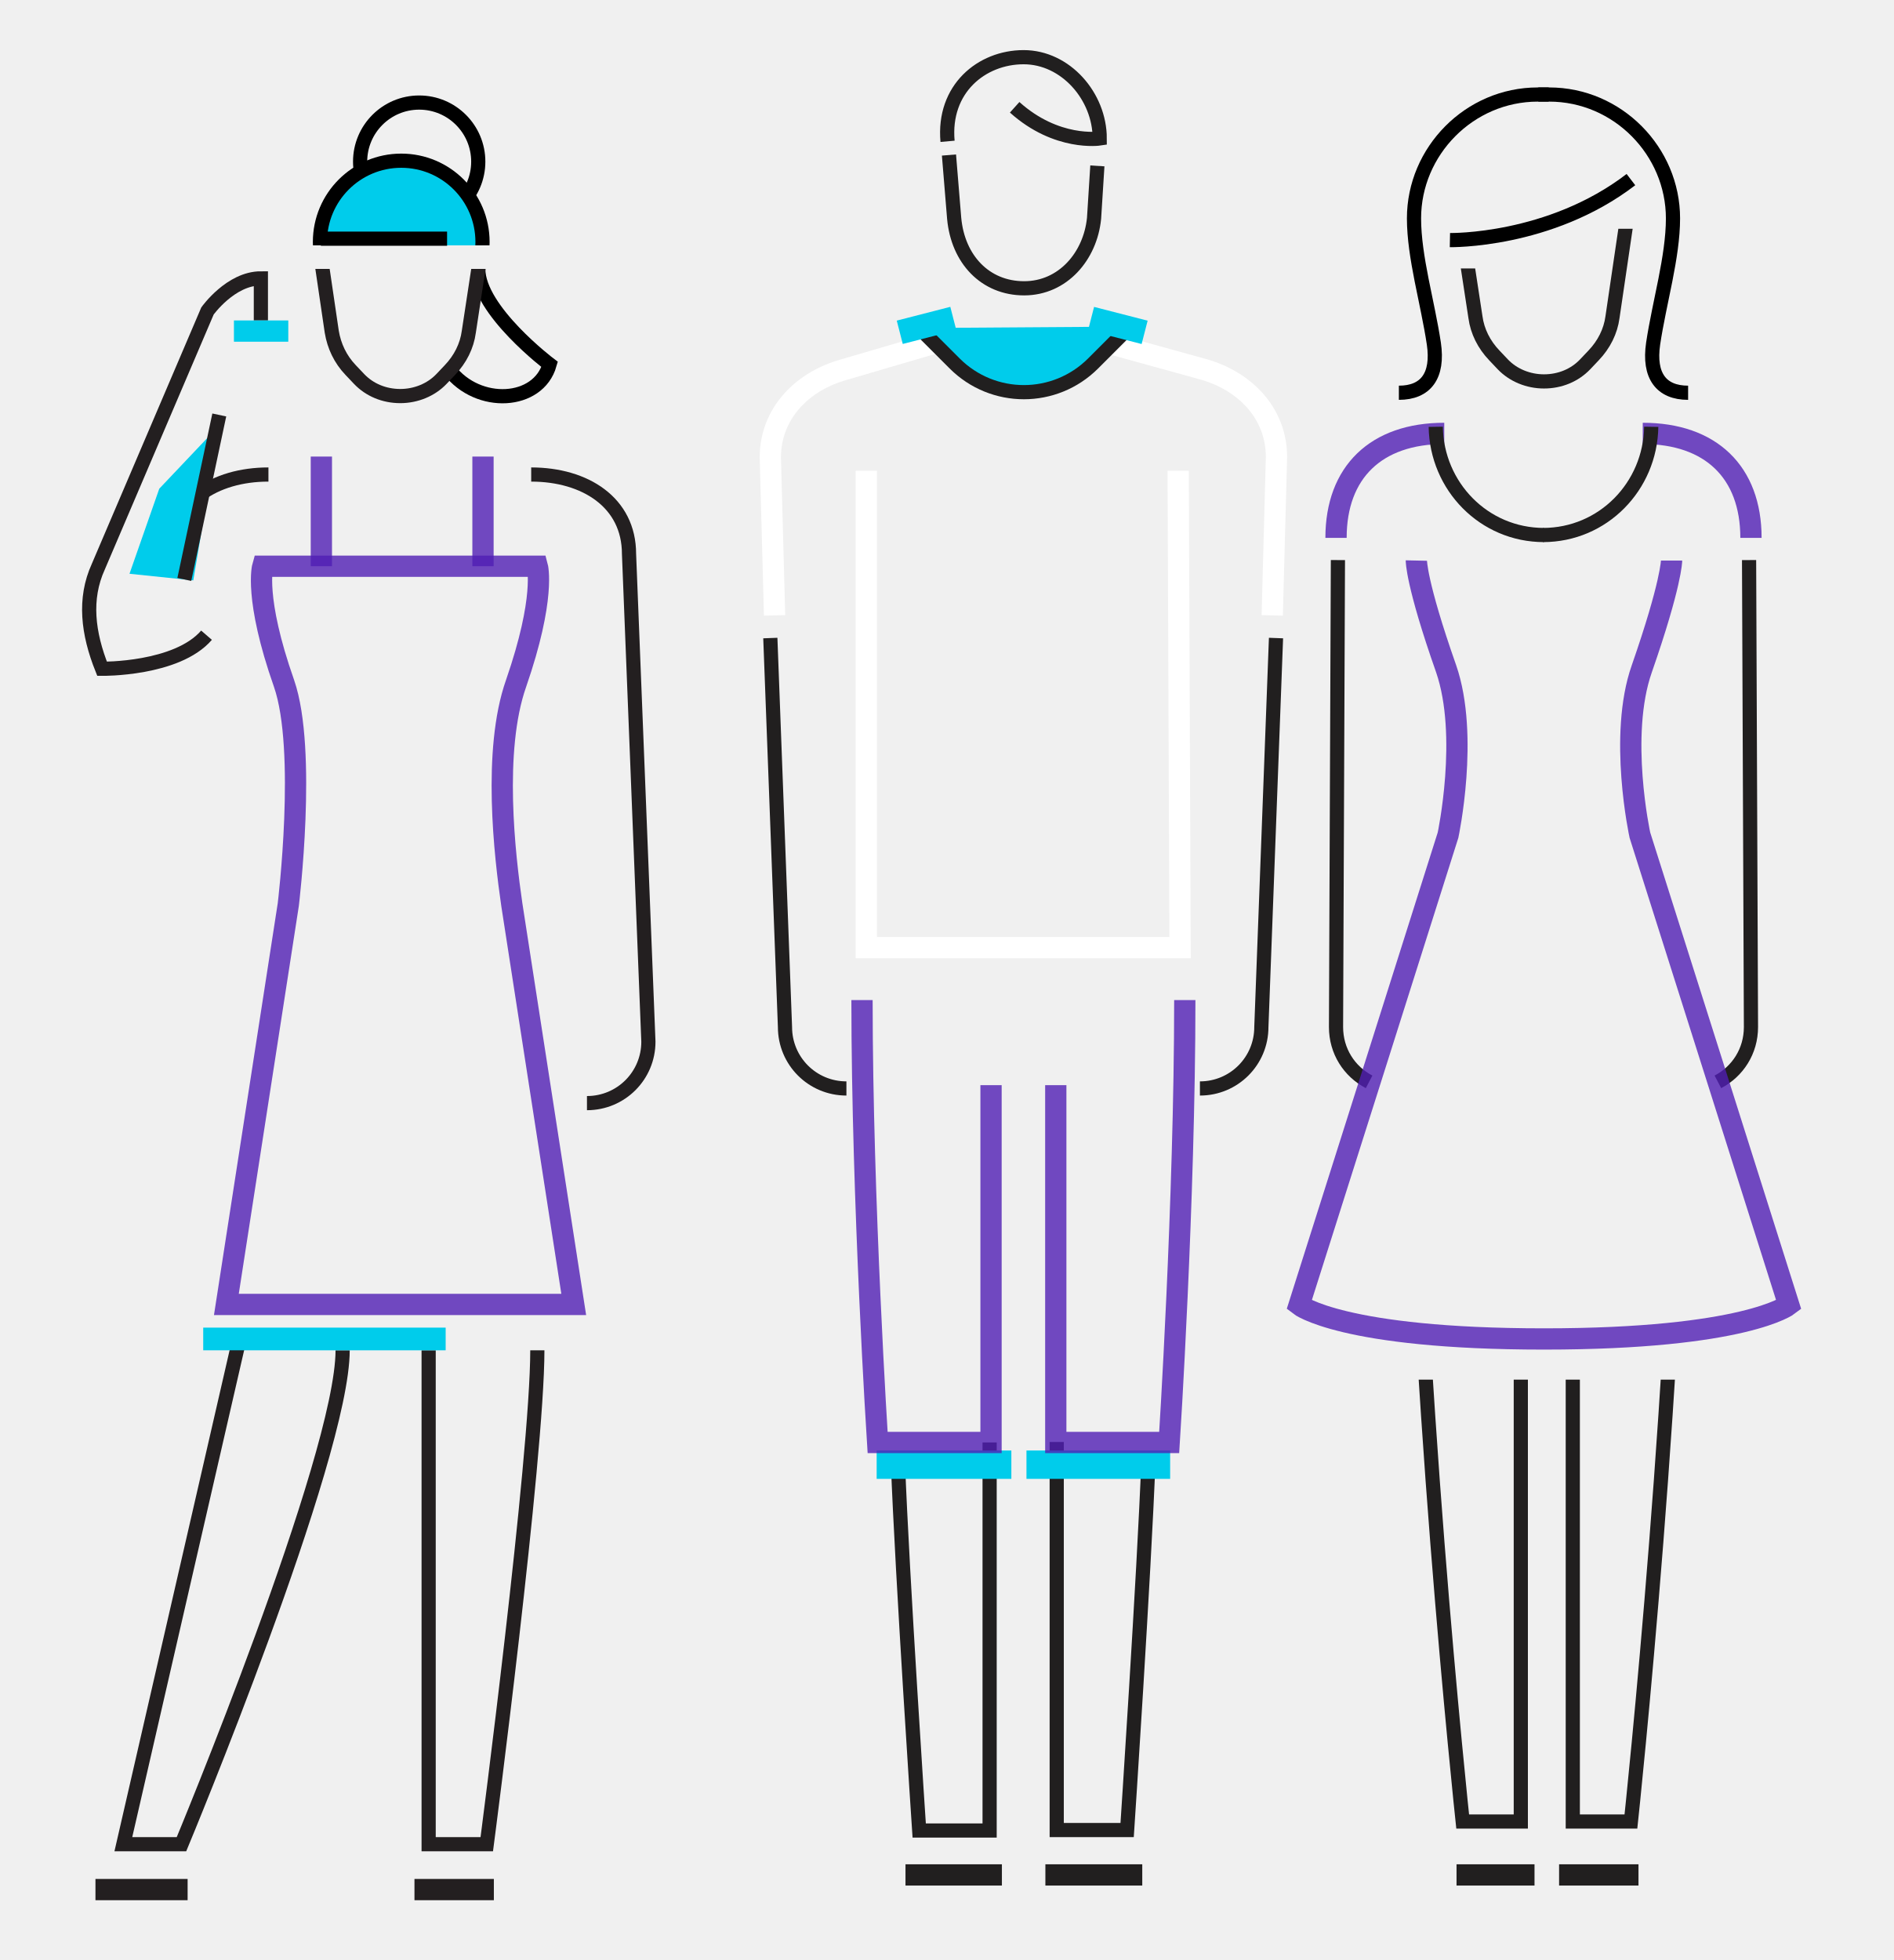
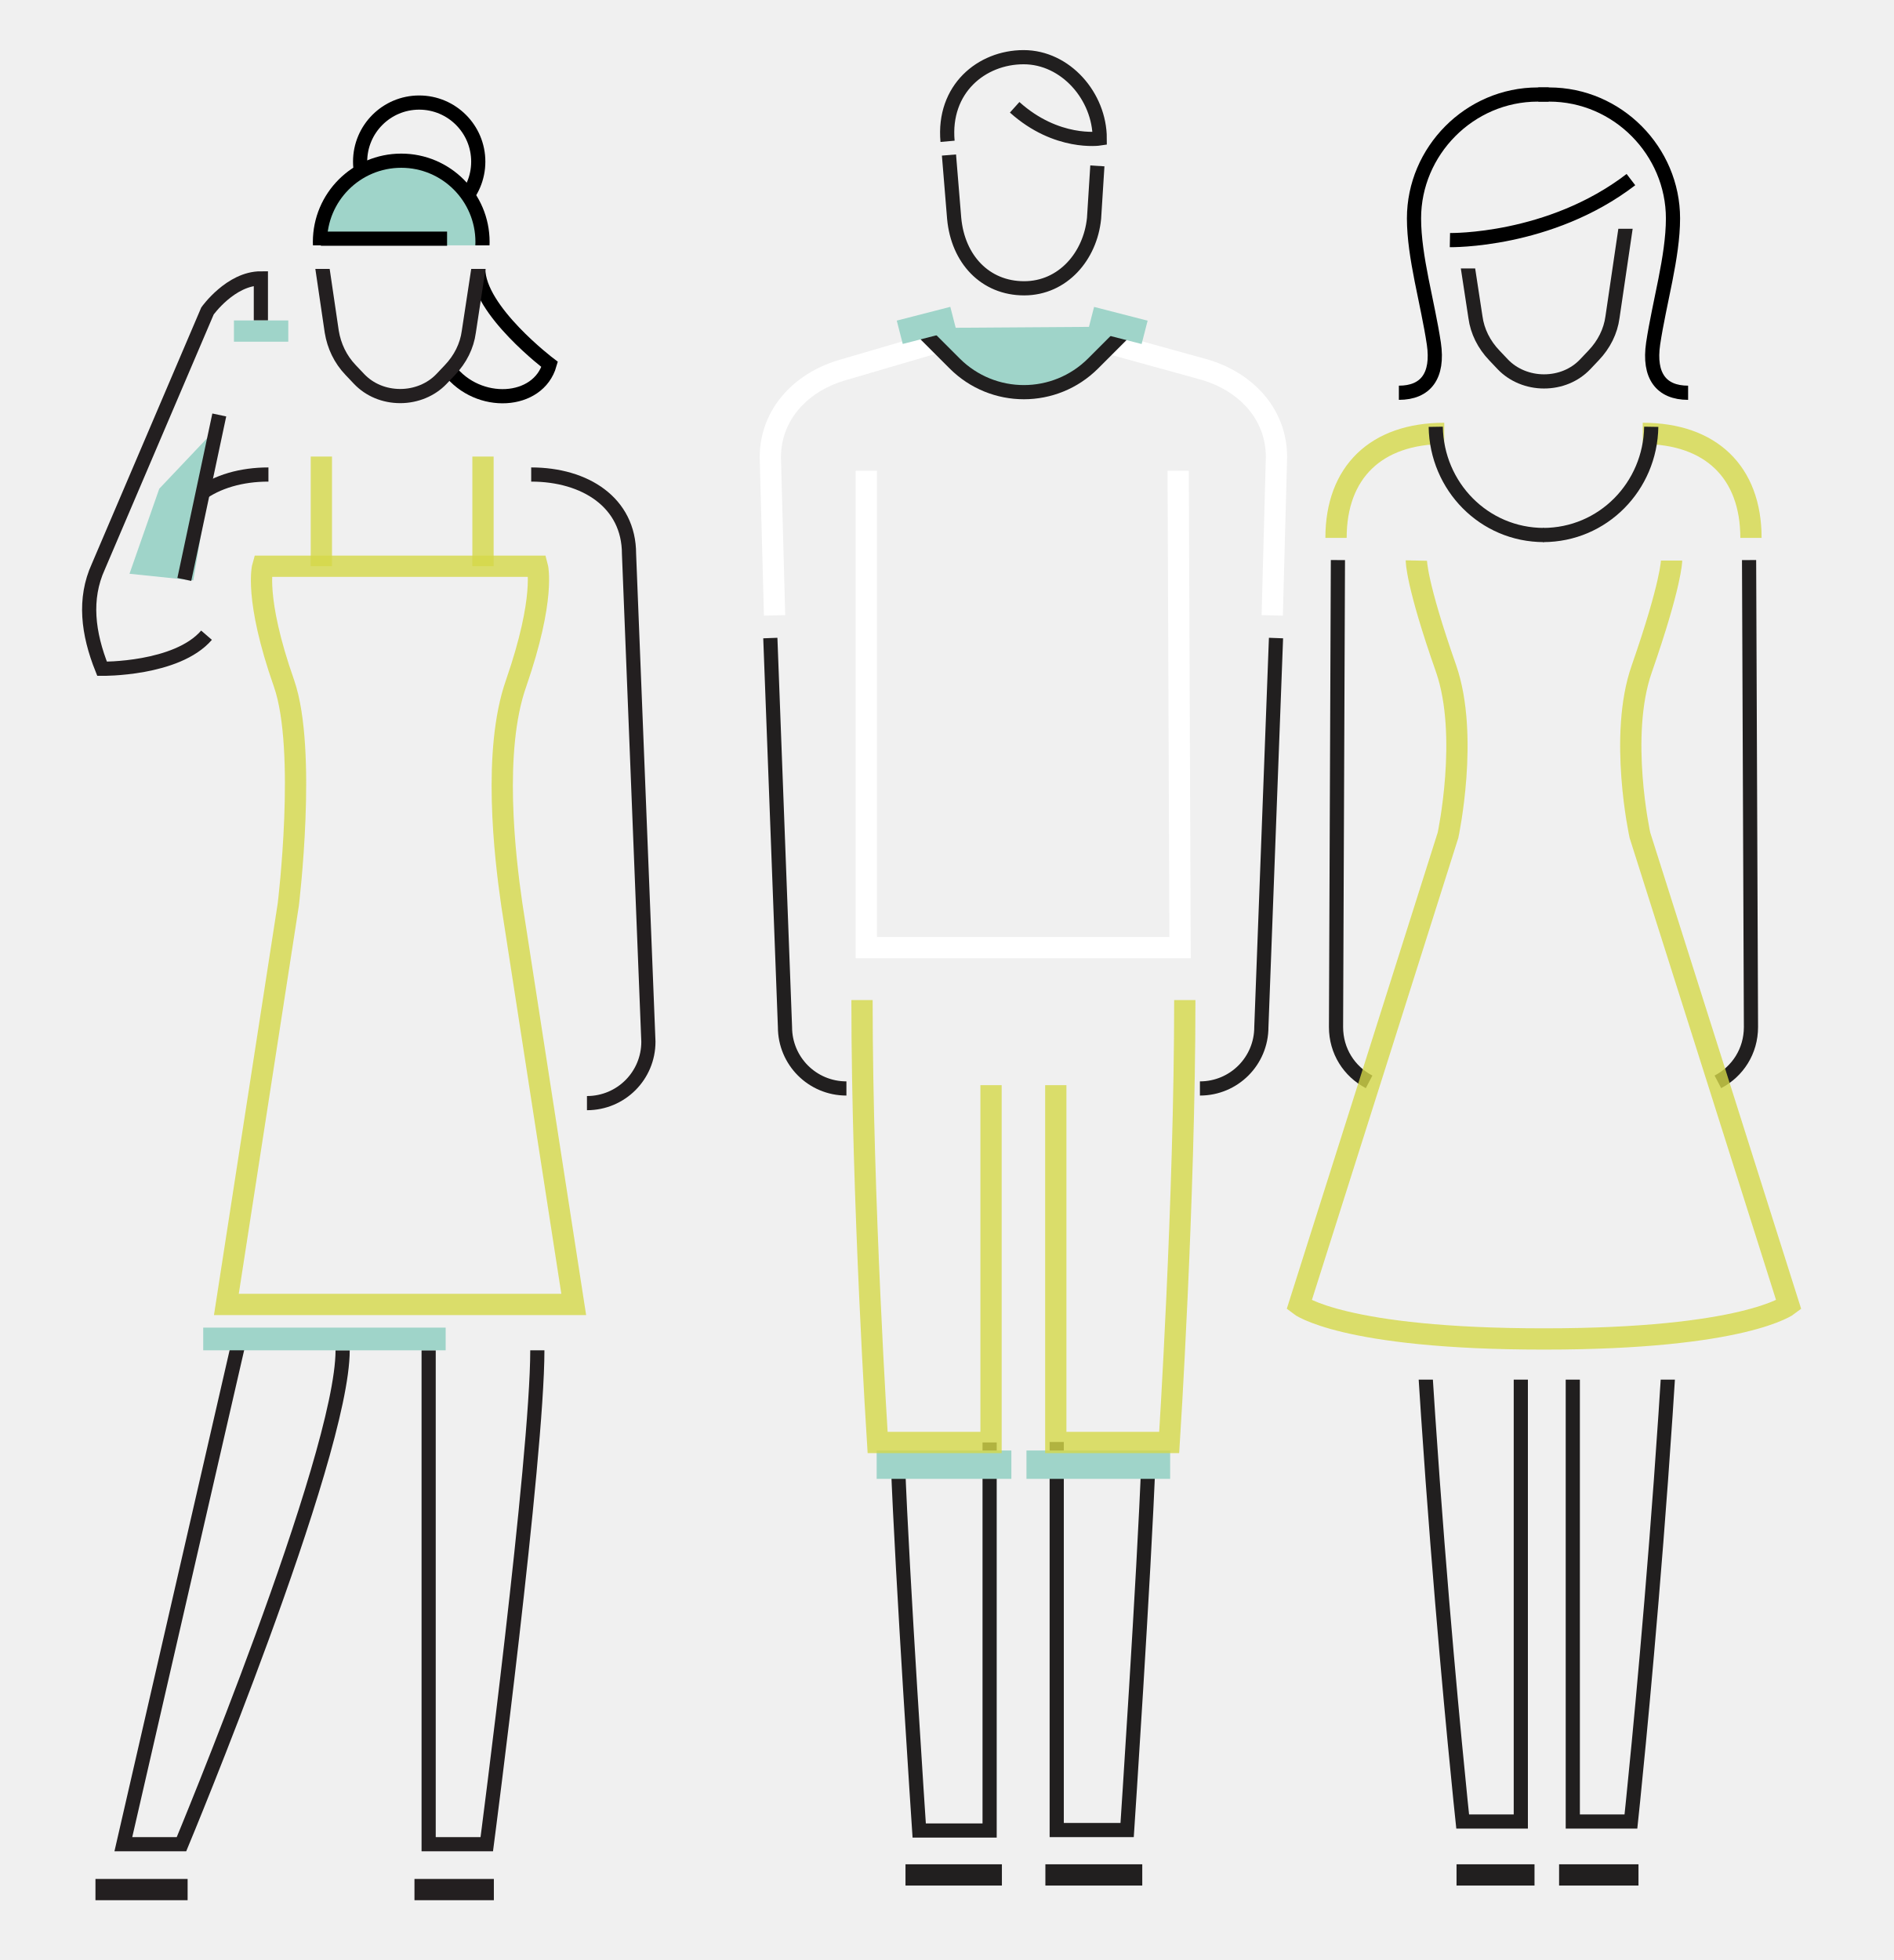
<svg xmlns="http://www.w3.org/2000/svg" xmlns:xlink="http://www.w3.org/1999/xlink" version="1.1" id="Layer_1" x="0px" y="0px" viewBox="0 0 400.7 414.7" style="enable-background:new 0 0 400.7 414.7;" xml:space="preserve">
  <style type="text/css">
- 	.st0{fill:none;stroke:#211F1F;stroke-width:3;stroke-miterlimit:10;}
- 	.st1{fill:none;stroke:#501eb4;stroke-width:4.5;stroke-miterlimit:10;opacity:0.8;}
- 	.st2{fill:none;stroke:#000000;stroke-width:3;stroke-miterlimit:10;}
- 	.st3{clip-path:url(#XMLID_2_);fill:none;stroke:#211F1F;stroke-width:3;stroke-miterlimit:10;}
- 	.st4{clip-path:url(#XMLID_3_);}
- 	.st5{fill:none;stroke:#211F1F;stroke-width:4.5;stroke-miterlimit:10;}
- 	.st6{fill:none;stroke:#00B48D;stroke-width:3;stroke-miterlimit:10;}
- 	.st7{fill:none;stroke:#00CCEB;stroke-width:6;stroke-miterlimit:10;}
- 	.st8{fill:none;stroke:#FFFFFF;stroke-width:4.5;stroke-miterlimit:10;}
- 	.st9{fill:#00CCEB;stroke:#211F1F;stroke-width:3;stroke-miterlimit:10;}
- 	.st10{fill:#00CCEB;}
- 	.st11{clip-path:url(#XMLID_4_);fill:none;stroke:#000000;stroke-width:3;stroke-miterlimit:10;}
- 	.st12{fill:none;stroke:#000000;stroke-width:3;stroke-miterlimit:10;}
- 	.st13{fill:none;stroke:#231F20;stroke-width:3;stroke-miterlimit:10;}
- 	.st14{fill:none;stroke:#231F20;stroke-width:4.5;stroke-miterlimit:10;}
- 	.st15{clip-path:url(#XMLID_5_);fill:#00CCEB;stroke:#000000;stroke-width:3;stroke-miterlimit:10;}
- 	.st16{clip-path:url(#XMLID_6_);fill:none;stroke:#231F20;stroke-width:3;stroke-miterlimit:10;}
- 	.st17{fill:none;stroke:#F0F0F0;stroke-width:3;stroke-miterlimit:10;}
+   .st0{fill:none;stroke:#211F1F;stroke-width:3;stroke-miterlimit:10;}
+   .st1{fill:none;stroke:#d5d848;stroke-width:4.5;stroke-miterlimit:10;opacity:0.8;}
+   .st2{fill:none;stroke:#000000;stroke-width:3;stroke-miterlimit:10;}
+   .st3{clip-path:url(#XMLID_2_);fill:none;stroke:#211F1F;stroke-width:3;stroke-miterlimit:10;}
+   .st4{clip-path:url(#XMLID_3_);}
+   .st5{fill:none;stroke:#211F1F;stroke-width:4.5;stroke-miterlimit:10;}
+   .st6{fill:none;stroke:#00B48D;stroke-width:3;stroke-miterlimit:10;}
+   .st7{fill:none;stroke:#9fd4c9;stroke-width:6;stroke-miterlimit:10;}
+   .st8{fill:none;stroke:#FFFFFF;stroke-width:4.5;stroke-miterlimit:10;}
+   .st9{fill:#9fd4c9;stroke:#211F1F;stroke-width:3;stroke-miterlimit:10;}
+   .st10{fill:#9fd4c9;}
+   .st11{clip-path:url(#XMLID_4_);fill:none;stroke:#000000;stroke-width:3;stroke-miterlimit:10;}
+   .st12{fill:none;stroke:#000000;stroke-width:3;stroke-miterlimit:10;}
+   .st13{fill:none;stroke:#231F20;stroke-width:3;stroke-miterlimit:10;}
+   .st14{fill:none;stroke:#231F20;stroke-width:4.5;stroke-miterlimit:10;}
+   .st15{clip-path:url(#XMLID_5_);fill:#9fd4c9;stroke:#000000;stroke-width:3;stroke-miterlimit:10;}
+   .st16{clip-path:url(#XMLID_6_);fill:none;stroke:#231F20;stroke-width:3;stroke-miterlimit:10;}
+   .st17{fill:none;stroke:#F0F0F0;stroke-width:3;stroke-miterlimit:10;}
</style>
  <g>
    <g id="XMLID_111_">
      <g id="XMLID_138_">
        <path id="XMLID_140_" class="st0" d="M289.7,228.9c-4.2-2.2-7-6.5-7-11.6l0.4-98.8" />
        <path id="XMLID_139_" class="st0" d="M363.5,228.9c4.2-2.2,7-6.5,7-11.6l-0.4-98.8" />
      </g>
      <g id="XMLID_135_">
        <g id="XMLID_136_">
          <path id="XMLID_137_" class="st1" d="M282.7,113.8c0-13.9,8.5-22.1,22.9-22.1" />
        </g>
      </g>
      <g id="XMLID_132_">
        <g id="XMLID_133_">
          <path id="XMLID_134_" class="st1" d="M370.5,113.8c0-13.9-8.5-22.1-22.9-22.1" />
        </g>
      </g>
      <g id="XMLID_129_">
        <path id="XMLID_131_" class="st0" d="M303.8,90.3c0.2,12.6,10.2,22.9,22.9,22.9" />
        <path id="XMLID_130_" class="st0" d="M349.4,90.3c-0.2,12.6-10.2,22.9-22.9,22.9" />
      </g>
      <g id="XMLID_120_">
        <g id="XMLID_122_">
          <g id="XMLID_126_">
            <path id="XMLID_128_" class="st2" d="M296,83.1c5.7,0,8.4-3.6,7.4-10.4c-1.3-8.7-4.2-18.3-4.2-26.5c0-14.2,11.7-26.2,26.2-26.2       h2.3" />
            <path id="XMLID_127_" class="st2" d="M357.2,83.1c-5.7,0-8.4-3.6-7.4-10.4c1.3-8.7,4.2-18.3,4.2-26.5       c0-14.2-11.7-26.2-26.2-26.2h-2.3" />
          </g>
          <g id="XMLID_123_">
            <defs>
              <polygon id="XMLID_124_" points="347.2,85.6 306,85.6 306,56.8 328,56.8 335.3,48.4 348.4,48.4       " />
            </defs>
            <clipPath id="XMLID_2_">
              <use xlink:href="#XMLID_124_" style="overflow:visible;" />
            </clipPath>
            <path id="XMLID_125_" class="st3" d="M344.1,47.4l-2.9,19.7c-0.4,3-1.8,5.8-4,8.1l-1.8,1.9c-2.2,2.3-5.3,3.6-8.7,3.6l0,0l0,0       c-3.3,0-6.5-1.3-8.7-3.6l-1.8-1.9c-2.2-2.3-3.6-5.1-4-8.1l-2.2-14.4" />
          </g>
        </g>
        <path id="XMLID_121_" class="st2" d="M306.8,50.8c0,0,21.1,0.4,38.3-12.8" />
      </g>
      <path id="XMLID_119_" class="st1" d="M353.7,118.6c0,0,0,4.8-6.3,22.9c-5,14.2-0.4,35.2-0.4,35.2l0,0c10.5,33.1,21,66.2,31.5,99.4    c0,0-9.2,7.2-51.8,7.2h0c-42.7,0-51.8-7.2-51.8-7.2c10.5-33.1,21-66.2,31.5-99.4l0,0c0,0,4.5-21-0.4-35.2    c-6.4-18.2-6.3-22.9-6.3-22.9" />
      <g id="XMLID_112_">
        <defs>
          <rect id="XMLID_113_" x="295.2" y="291.9" width="63.3" height="109.5" />
        </defs>
        <clipPath id="XMLID_3_">
          <use xlink:href="#XMLID_113_" style="overflow:visible;" />
        </clipPath>
        <g id="XMLID_114_" class="st4">
          <line id="XMLID_118_" class="st5" x1="308.2" y1="396.7" x2="324.7" y2="396.7" />
          <line id="XMLID_117_" class="st5" x1="346.7" y1="396.7" x2="329.9" y2="396.7" />
          <path id="XMLID_116_" class="st0" d="M321.8,246.2v139.2h-12.3c0,0-10.7-99.9-10.7-172.2l7.3-22.3" />
          <path id="XMLID_115_" class="st0" d="M332.8,246.2l0,139.2h12.3c0,0,10.7-99.9,10.7-172.2l-7.3-22.3" />
        </g>
      </g>
    </g>
    <g id="XMLID_84_">
      <g id="XMLID_107_">
        <path id="XMLID_110_" class="st0" d="M200.5,29.9c-1-11.1,7.2-17.8,16.1-17.8c8.9,0,16.1,8.3,16.1,17.2c0,0-9.1,1.4-18-6.6" />
        <path id="XMLID_109_" class="st0" d="M200.8,32.8l1.1,13.4c0.8,8.7,6.6,14.8,14.8,14.8c8.2,0,14-6.8,14.8-14.8l0.7-11.1" />
        <path id="XMLID_108_" class="st6" d="M207.1,18.7" />
      </g>
      <g id="XMLID_85_">
        <g id="XMLID_101_">
          <path id="XMLID_106_" class="st0" d="M190,309.4c0.9,24.1,4.5,77.9,4.5,77.9h14.9v-82.1" />
          <path id="XMLID_105_" class="st0" d="M243,309.1c-0.9,23.9-4.5,78.1-4.5,78.1h-14.9v-82.1" />
          <g id="XMLID_102_">
            <line id="XMLID_104_" class="st5" x1="191.6" y1="396.7" x2="212" y2="396.7" />
            <line id="XMLID_103_" class="st5" x1="221.2" y1="396.7" x2="241.7" y2="396.7" />
          </g>
        </g>
        <g id="XMLID_98_">
          <line id="XMLID_100_" class="st7" x1="185.5" y1="309.9" x2="214" y2="309.9" />
          <line id="XMLID_99_" class="st7" x1="247.6" y1="309.9" x2="217.2" y2="309.9" />
        </g>
        <path id="XMLID_97_" class="st8" d="M183.3,99.6c0,0,0,92.2,0,100.9h66.4l-0.4-100.9" />
        <g id="XMLID_89_">
          <g id="XMLID_91_">
            <path id="XMLID_96_" class="st0" d="M179.1,230.3c-7.2,0-13-5.8-13-13l-3.1-82.3" />
            <g id="XMLID_92_">
              <path id="XMLID_95_" class="st8" d="M163.9,130.2L163,96.8c0-9.2,6.6-16.1,15.6-18.6l19.1-5.6" />
              <path id="XMLID_94_" class="st0" d="M253.9,230.3c7.2,0,13-5.8,13-13l3.1-82.3" />
              <path id="XMLID_93_" class="st8" d="M269.2,130.2l0.9-33.5c0-9.2-6.6-16.1-15.6-18.6l-19.2-5.3" />
            </g>
          </g>
          <path id="XMLID_90_" class="st9" d="M194.5,69.4l7.5,7.5c8.1,8.1,21.2,8.1,29.3,0l7.8-7.8" />
          <rect x="190.2" y="66.3" transform="matrix(0.9685 -0.2491 0.2491 0.9685 -10.9723 51.0029)" class="st10" width="11.7" height="5.1" />
          <rect x="230.7" y="66.3" transform="matrix(-0.9685 -0.2491 0.2491 -0.9685 448.4836 194.4675)" class="st10" width="11.7" height="5.1" />
        </g>
        <g id="XMLID_86_">
          <path id="XMLID_88_" class="st1" d="M182.4,211.6c0,42.4,3.3,93.6,3.3,93.6h24v-75.6" />
          <path id="XMLID_87_" class="st1" d="M250.7,211.6c0,42.4-3.3,93.6-3.3,93.6h-24v-75.6" />
        </g>
      </g>
    </g>
    <g>
      <g id="XMLID_81_">
        <defs>
          <polygon id="XMLID_82_" points="102.2,55.8 97.6,74.8 97.6,74.8 90.7,87.8 121.3,88.8 121.3,72.3     " />
        </defs>
        <clipPath id="XMLID_4_">
          <use xlink:href="#XMLID_82_" style="overflow:visible;" />
        </clipPath>
        <path id="XMLID_83_" class="st11" d="M95.1,78.3c6.1,7.9,18.8,7.2,21.2-1.2c0,0-15.1-11.4-15.1-20.2" />
      </g>
      <circle id="XMLID_80_" class="st12" cx="88.7" cy="34.2" r="12.5" />
      <path id="XMLID_79_" class="st13" d="M112.4,100.4c11.4,0,20.7,5.9,20.7,16.8l4.1,103.2c0,7.2-5.8,13-13,13" />
      <path id="XMLID_78_" class="st13" d="M56.8,100.4c-11.4,0-20.7,5.9-20.7,16.8" />
      <path id="XMLID_77_" class="st13" d="M72.5,285.7c0,22.6-34.1,104.5-34.1,104.5H26.1l24.8-107.9" />
      <path id="XMLID_76_" class="st13" d="M113.7,285.7c0,22.6-10.7,104.5-10.7,104.5H90.7l0-104.5" />
      <line id="XMLID_75_" class="st14" x1="39.7" y1="399.8" x2="20.2" y2="399.8" />
      <line id="XMLID_74_" class="st14" x1="104.5" y1="399.8" x2="87.7" y2="399.8" />
      <path id="XMLID_73_" class="st1" d="M113.7,119.8c0,0,1.8,6.6-4.5,24.8c-5,14.2-2.4,36.5-0.9,46.8l13.1,84.6l-73.5,0l13.1-84.6    c0,0,4-32.7-0.9-46.8c-6.4-18.2-4.5-24.8-4.5-24.8S102.5,119.8,113.7,119.8z" />
      <g id="XMLID_70_">
        <defs>
          <rect id="XMLID_71_" x="58.9" y="22.3" transform="matrix(-1 -1.224647e-16 1.224647e-16 -1 169.6259 74.2055)" width="51.9" height="29.7" />
        </defs>
        <clipPath id="XMLID_5_">
          <use xlink:href="#XMLID_71_" style="overflow:visible;" />
        </clipPath>
        <circle id="XMLID_72_" class="st15" cx="84.9" cy="51.2" r="17.2" />
      </g>
      <g id="XMLID_67_">
        <defs>
          <rect id="XMLID_68_" x="63.1" y="56.9" transform="matrix(-1 -1.224647e-16 1.224647e-16 -1 168.7834 144.6998)" width="42.6" height="30.9" />
        </defs>
        <clipPath id="XMLID_6_">
          <use xlink:href="#XMLID_68_" style="overflow:visible;" />
        </clipPath>
        <path id="XMLID_69_" class="st16" d="M67.3,50.5l2.9,19.7c0.5,3,1.8,5.8,4,8.1l1.8,1.9c2.2,2.3,5.3,3.6,8.7,3.6l0,0l0,0     c3.3,0,6.5-1.3,8.7-3.6l1.8-1.9c2.2-2.3,3.6-5.1,4-8.1l3-19.7" />
      </g>
      <line id="XMLID_66_" class="st12" x1="94.6" y1="50.5" x2="67.9" y2="50.5" />
      <line id="XMLID_65_" class="st1" x1="68" y1="96.6" x2="68" y2="119.8" />
      <line id="XMLID_64_" class="st1" x1="102.2" y1="96.6" x2="102.2" y2="119.8" />
      <g id="XMLID_60_">
        <path id="XMLID_63_" class="st13" d="M55.2,67.8v-8.9c-6.4,0-11.3,6.9-11.3,6.9l-23.1,54.1c-3.1,6.8-2.2,14.1,0.8,21.6     c0,0,15.8,0.2,22.1-7.1" />
        <line id="XMLID_62_" class="st17" x1="59.8" y1="84.5" x2="54.2" y2="70.1" />
        <rect id="XMLID_61_" x="49.5" y="67.8" class="st10" width="11.5" height="4.5" />
      </g>
      <polygon id="XMLID_59_" class="st10" points="46.4,90 40.9,122.8 27.4,121.4 33.7,103.4   " />
      <line id="XMLID_58_" class="st13" x1="46.4" y1="87.8" x2="39" y2="122.6" />
      <rect id="XMLID_57_" x="43" y="280.9" class="st10" width="51.3" height="4.8" />
    </g>
  </g>
</svg>
